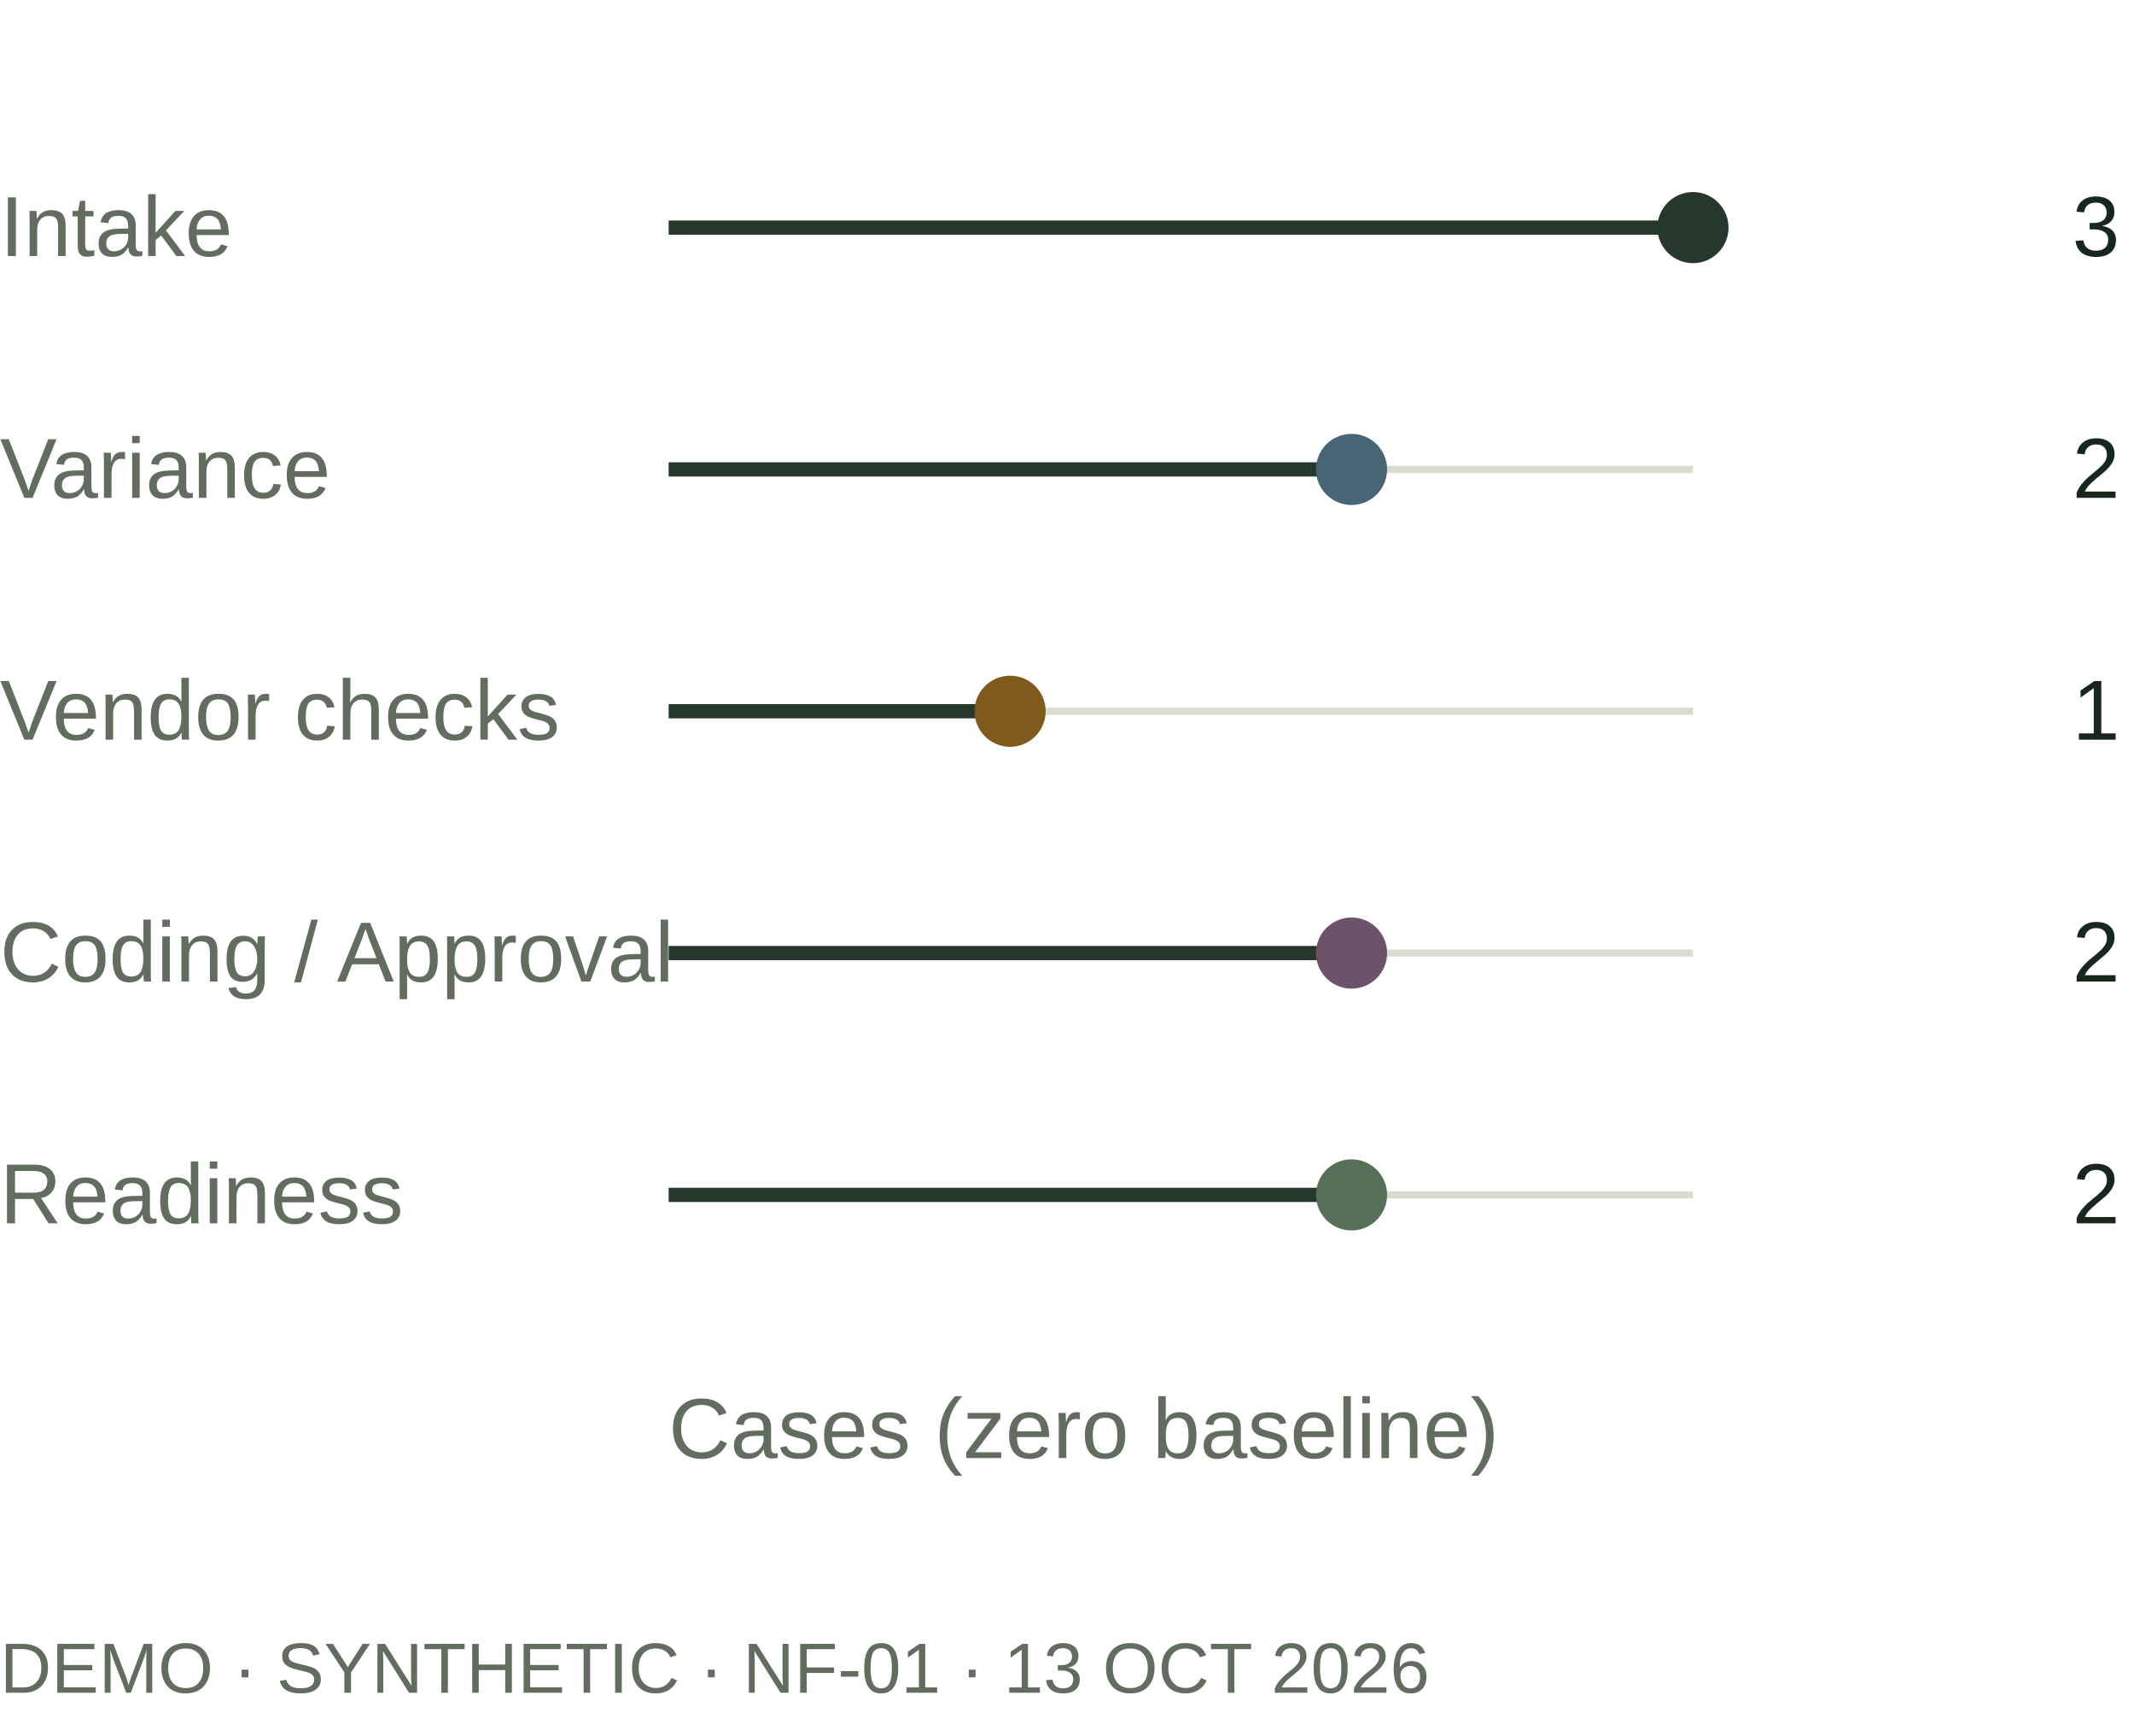
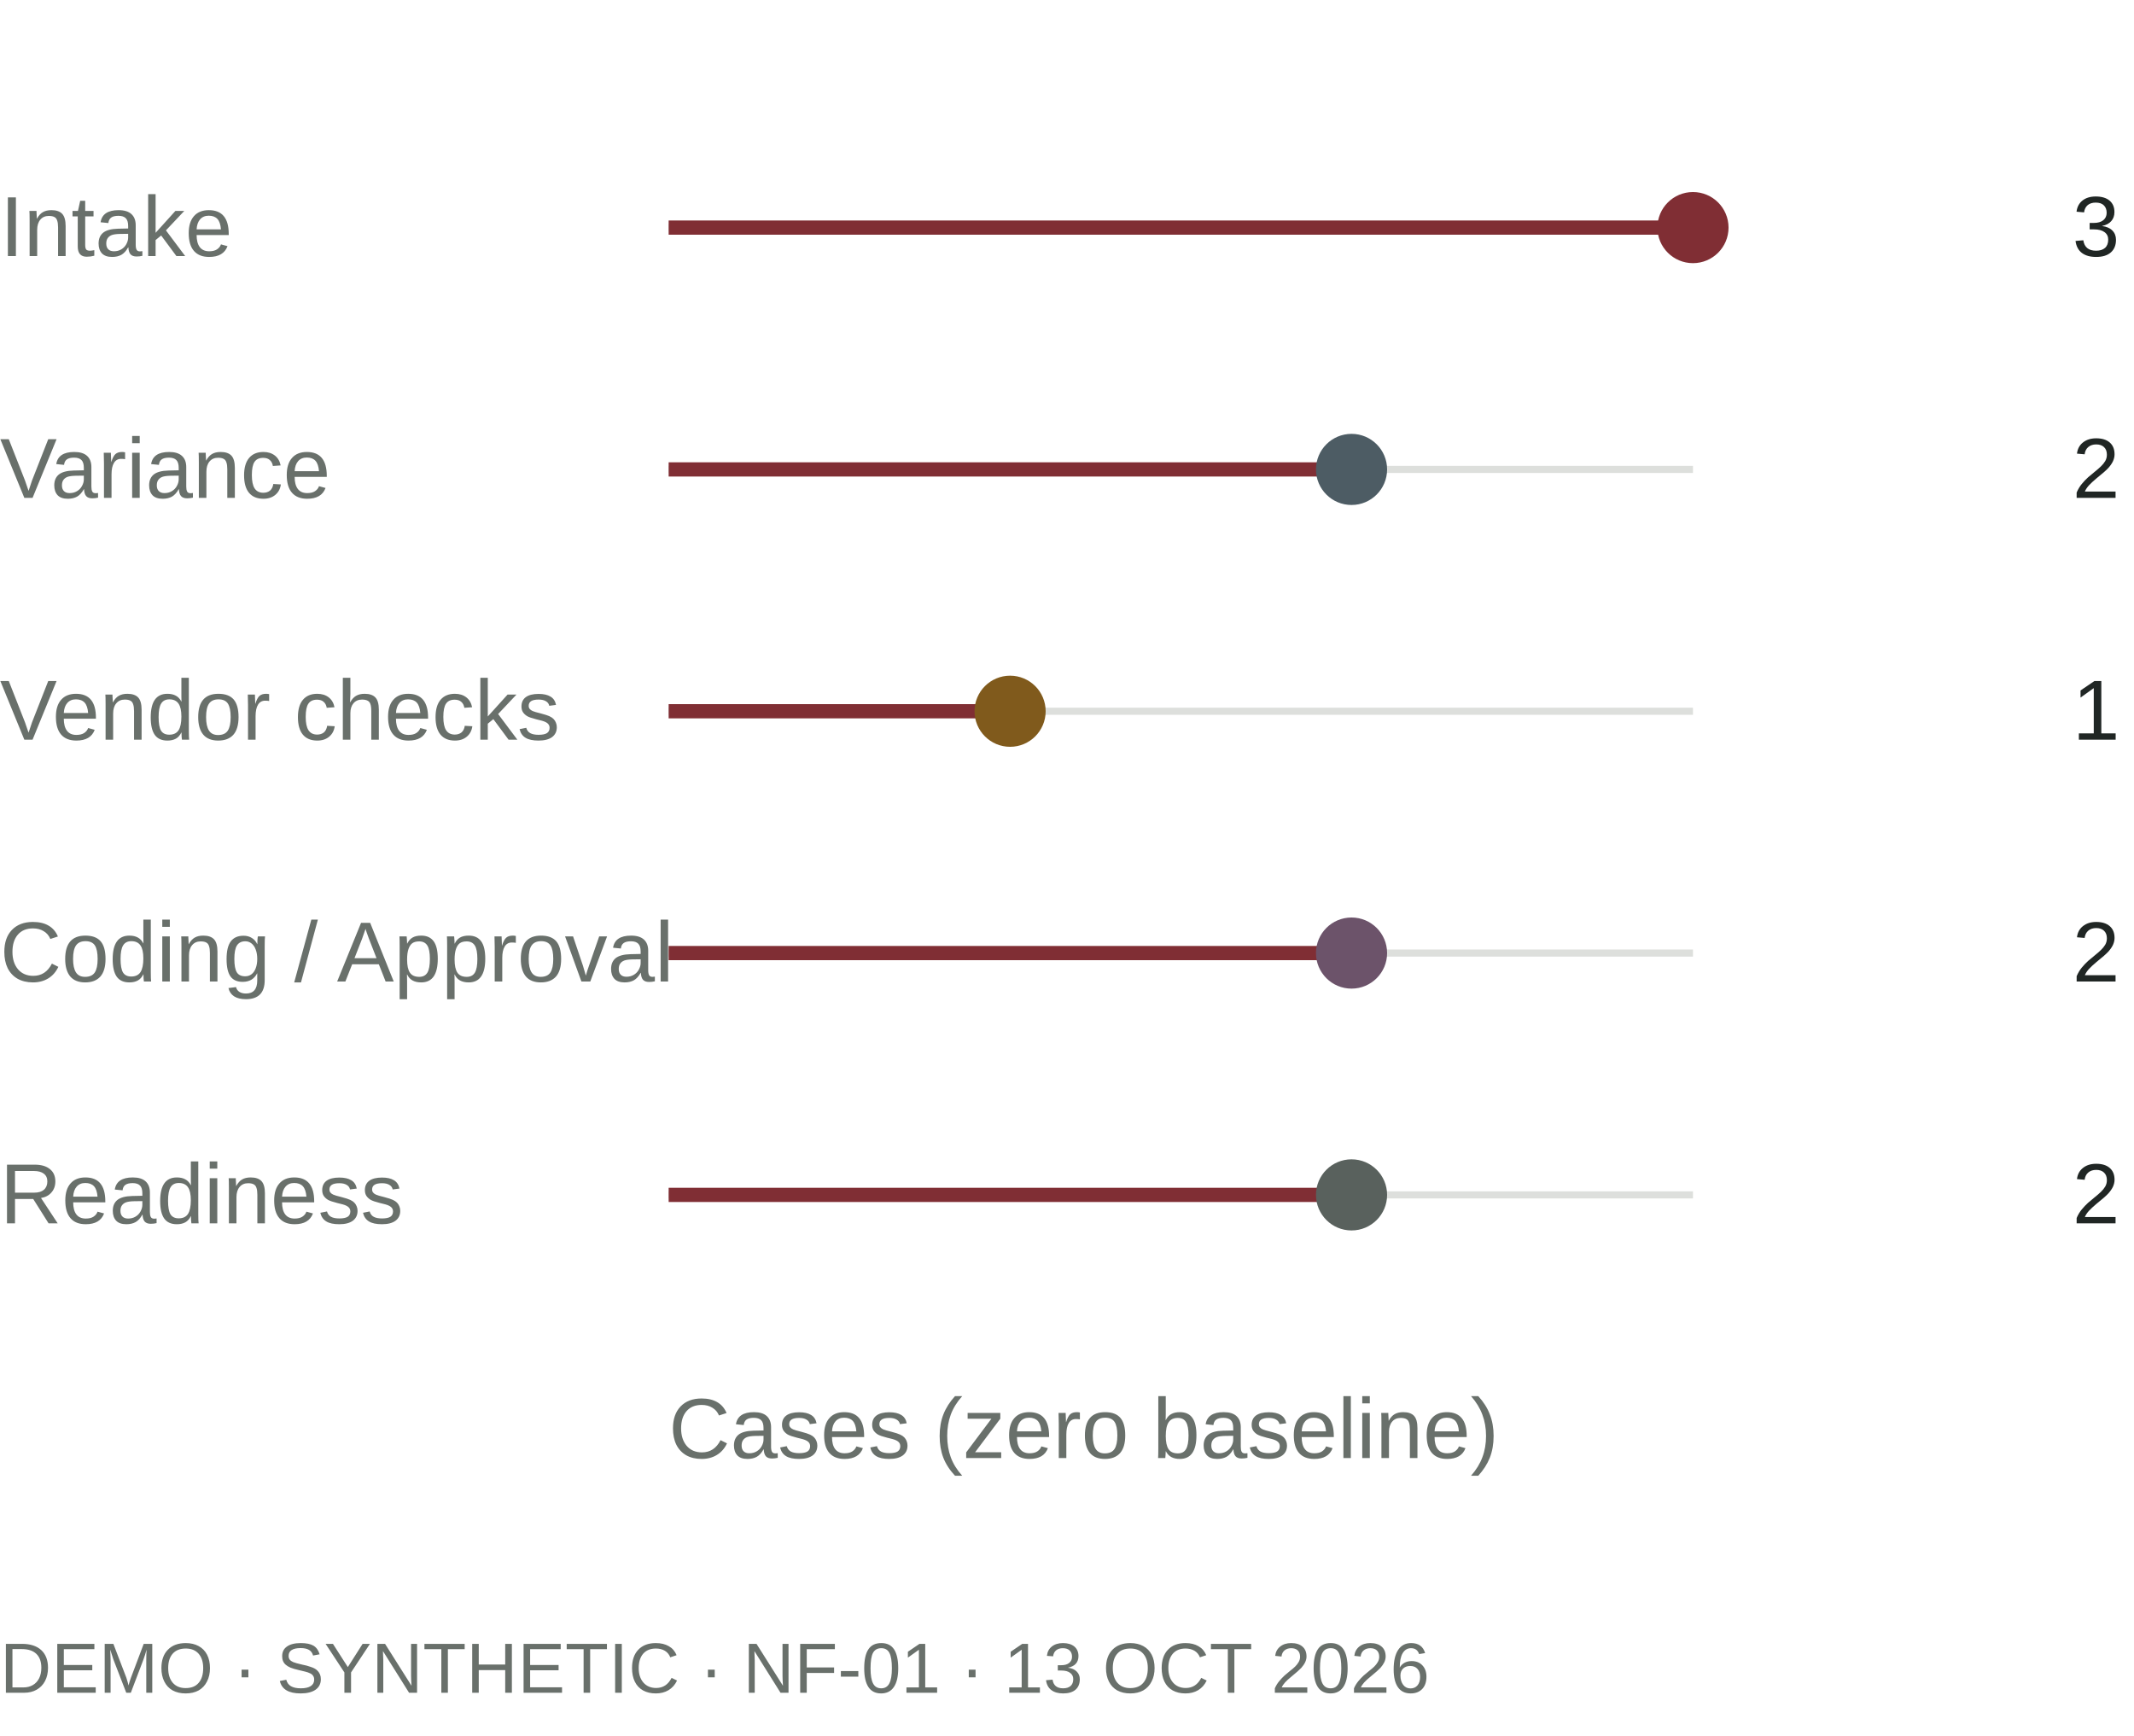
- <svg xmlns="http://www.w3.org/2000/svg" viewBox="0 0 300 244" width="300" height="244" role="img" aria-label="Cases by proposed module. Use bars or lollipops when exact comparison matters. Synthetic data, NF-01, 13 October 2026." style="font-family:Manrope,Arial,sans-serif;font-size:12px;color:#17271E">
-   <text x="0" y="36" fill="#626D60" font-size="12">Intake</text>
-   <line x1="94" y1="32" x2="238" y2="32" stroke="#D7DCCD" stroke-width="1" />
-   <line x1="94" y1="32" x2="238" y2="32" stroke="#26382D" stroke-width="2" />
-   <circle cx="238" cy="32" r="5" fill="#26382D" />
-   <text x="298" y="36" fill="#626D60" font-size="12" text-anchor="end" style="fill:#17271E;font-variant-numeric:tabular-nums">3</text>
-   <text x="0" y="70" fill="#626D60" font-size="12">Variance</text>
-   <line x1="94" y1="66" x2="238" y2="66" stroke="#D7DCCD" stroke-width="1" />
-   <line x1="94" y1="66" x2="190" y2="66" stroke="#26382D" stroke-width="2" />
-   <circle cx="190" cy="66" r="5" fill="#476575" />
-   <text x="298" y="70" fill="#626D60" font-size="12" text-anchor="end" style="fill:#17271E;font-variant-numeric:tabular-nums">2</text>
-   <text x="0" y="104" fill="#626D60" font-size="12">Vendor checks</text>
-   <line x1="94" y1="100" x2="238" y2="100" stroke="#D7DCCD" stroke-width="1" />
-   <line x1="94" y1="100" x2="142" y2="100" stroke="#26382D" stroke-width="2" />
+ <svg xmlns="http://www.w3.org/2000/svg" viewBox="0 0 300 244" width="300" height="244" role="img" aria-label="Cases by proposed module. Use bars or lollipops when exact comparison matters. Synthetic data, NF-01, 13 October 2026." style="font-family:Manrope,Arial,sans-serif;font-size:12px;color:#202624">
+   <text x="0" y="36" fill="#69706B" font-size="12">Intake</text>
+   <line x1="94" y1="32" x2="238" y2="32" stroke="#DDDFDC" stroke-width="1" />
+   <line x1="94" y1="32" x2="238" y2="32" stroke="#802E34" stroke-width="2" />
+   <circle cx="238" cy="32" r="5" fill="#802E34" />
+   <text x="298" y="36" fill="#69706B" font-size="12" text-anchor="end" style="fill:#202624;font-variant-numeric:tabular-nums">3</text>
+   <text x="0" y="70" fill="#69706B" font-size="12">Variance</text>
+   <line x1="94" y1="66" x2="238" y2="66" stroke="#DDDFDC" stroke-width="1" />
+   <line x1="94" y1="66" x2="190" y2="66" stroke="#802E34" stroke-width="2" />
+   <circle cx="190" cy="66" r="5" fill="#4D5C64" />
+   <text x="298" y="70" fill="#69706B" font-size="12" text-anchor="end" style="fill:#202624;font-variant-numeric:tabular-nums">2</text>
+   <text x="0" y="104" fill="#69706B" font-size="12">Vendor checks</text>
+   <line x1="94" y1="100" x2="238" y2="100" stroke="#DDDFDC" stroke-width="1" />
+   <line x1="94" y1="100" x2="142" y2="100" stroke="#802E34" stroke-width="2" />
  <circle cx="142" cy="100" r="5" fill="#805A1C" />
-   <text x="298" y="104" fill="#626D60" font-size="12" text-anchor="end" style="fill:#17271E;font-variant-numeric:tabular-nums">1</text>
-   <text x="0" y="138" fill="#626D60" font-size="12">Coding / Approval</text>
-   <line x1="94" y1="134" x2="238" y2="134" stroke="#D7DCCD" stroke-width="1" />
-   <line x1="94" y1="134" x2="190" y2="134" stroke="#26382D" stroke-width="2" />
+   <text x="298" y="104" fill="#69706B" font-size="12" text-anchor="end" style="fill:#202624;font-variant-numeric:tabular-nums">1</text>
+   <text x="0" y="138" fill="#69706B" font-size="12">Coding / Approval</text>
+   <line x1="94" y1="134" x2="238" y2="134" stroke="#DDDFDC" stroke-width="1" />
+   <line x1="94" y1="134" x2="190" y2="134" stroke="#802E34" stroke-width="2" />
  <circle cx="190" cy="134" r="5" fill="#6C536A" />
-   <text x="298" y="138" fill="#626D60" font-size="12" text-anchor="end" style="fill:#17271E;font-variant-numeric:tabular-nums">2</text>
-   <text x="0" y="172" fill="#626D60" font-size="12">Readiness</text>
-   <line x1="94" y1="168" x2="238" y2="168" stroke="#D7DCCD" stroke-width="1" />
-   <line x1="94" y1="168" x2="190" y2="168" stroke="#26382D" stroke-width="2" />
-   <circle cx="190" cy="168" r="5" fill="#57705A" />
-   <text x="298" y="172" fill="#626D60" font-size="12" text-anchor="end" style="fill:#17271E;font-variant-numeric:tabular-nums">2</text>
-   <text x="94" y="205" fill="#626D60" font-size="12">Cases (zero baseline)</text>
-   <text x="0" y="238" fill="#626D60" font-size="10">DEMO · SYNTHETIC · NF-01 · 13 OCT 2026</text>
+   <text x="298" y="138" fill="#69706B" font-size="12" text-anchor="end" style="fill:#202624;font-variant-numeric:tabular-nums">2</text>
+   <text x="0" y="172" fill="#69706B" font-size="12">Readiness</text>
+   <line x1="94" y1="168" x2="238" y2="168" stroke="#DDDFDC" stroke-width="1" />
+   <line x1="94" y1="168" x2="190" y2="168" stroke="#802E34" stroke-width="2" />
+   <circle cx="190" cy="168" r="5" fill="#59615D" />
+   <text x="298" y="172" fill="#69706B" font-size="12" text-anchor="end" style="fill:#202624;font-variant-numeric:tabular-nums">2</text>
+   <text x="94" y="205" fill="#69706B" font-size="12">Cases (zero baseline)</text>
+   <text x="0" y="238" fill="#69706B" font-size="10">DEMO · SYNTHETIC · NF-01 · 13 OCT 2026</text>
</svg>
